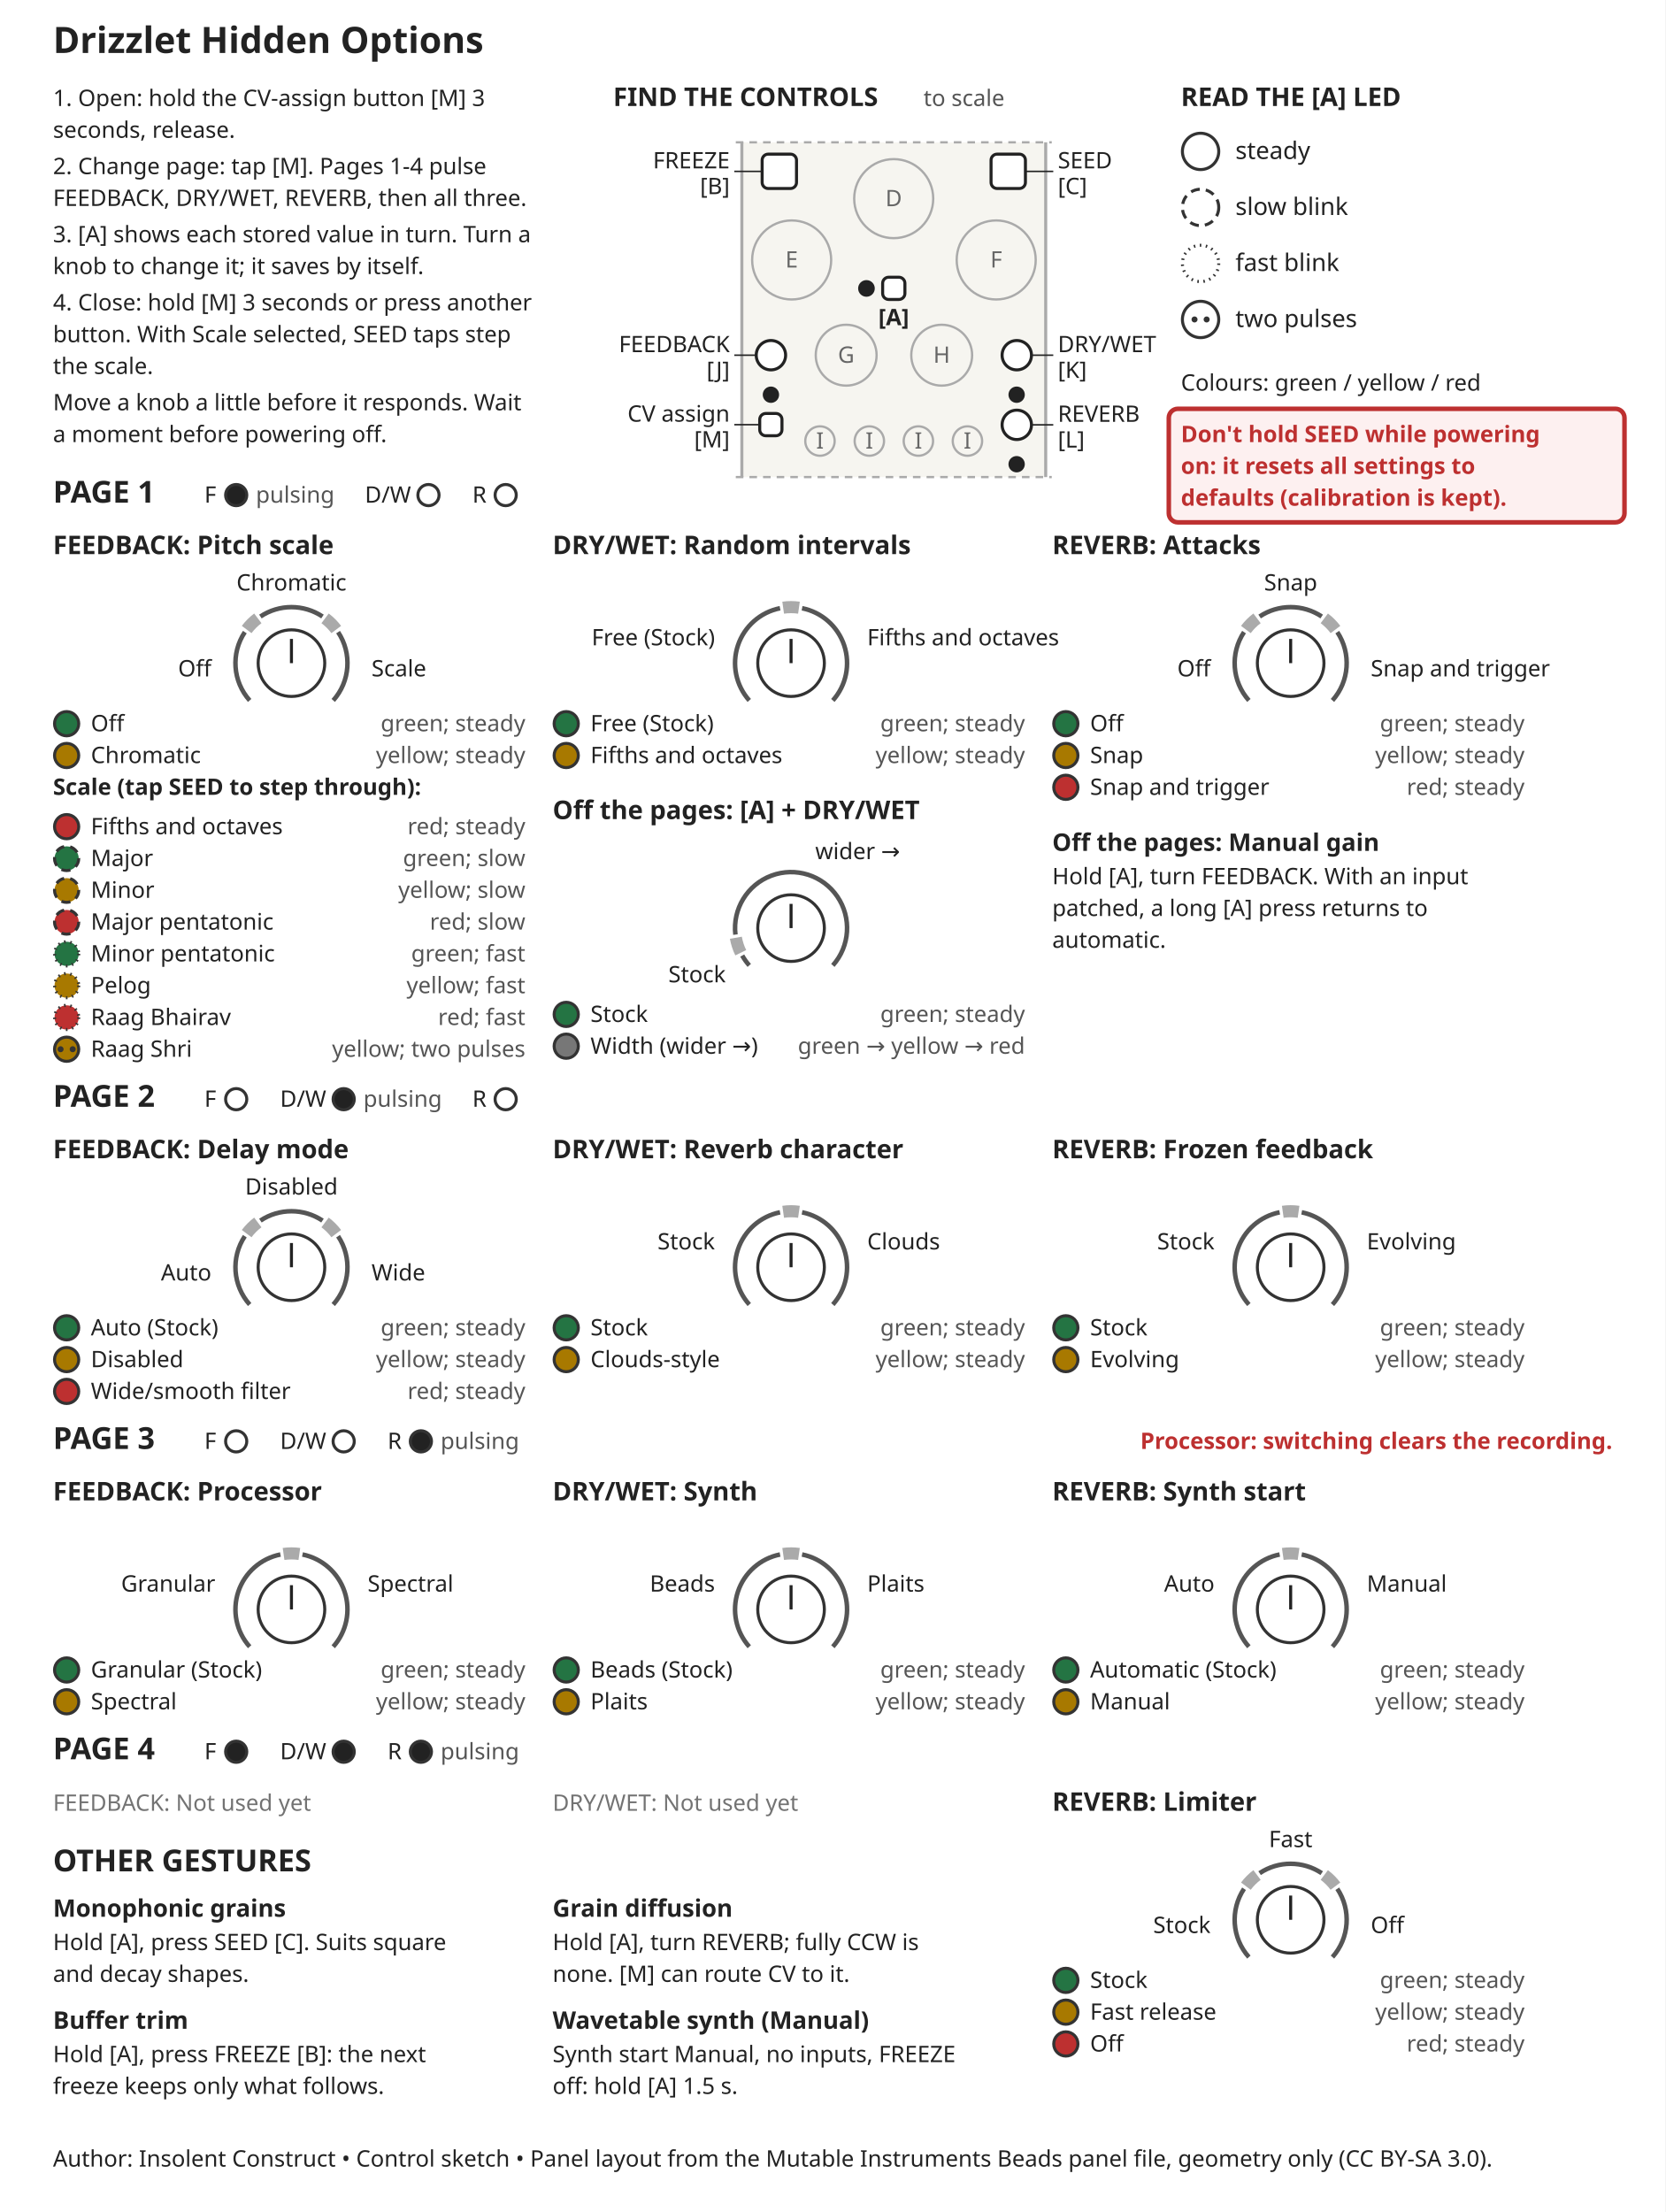
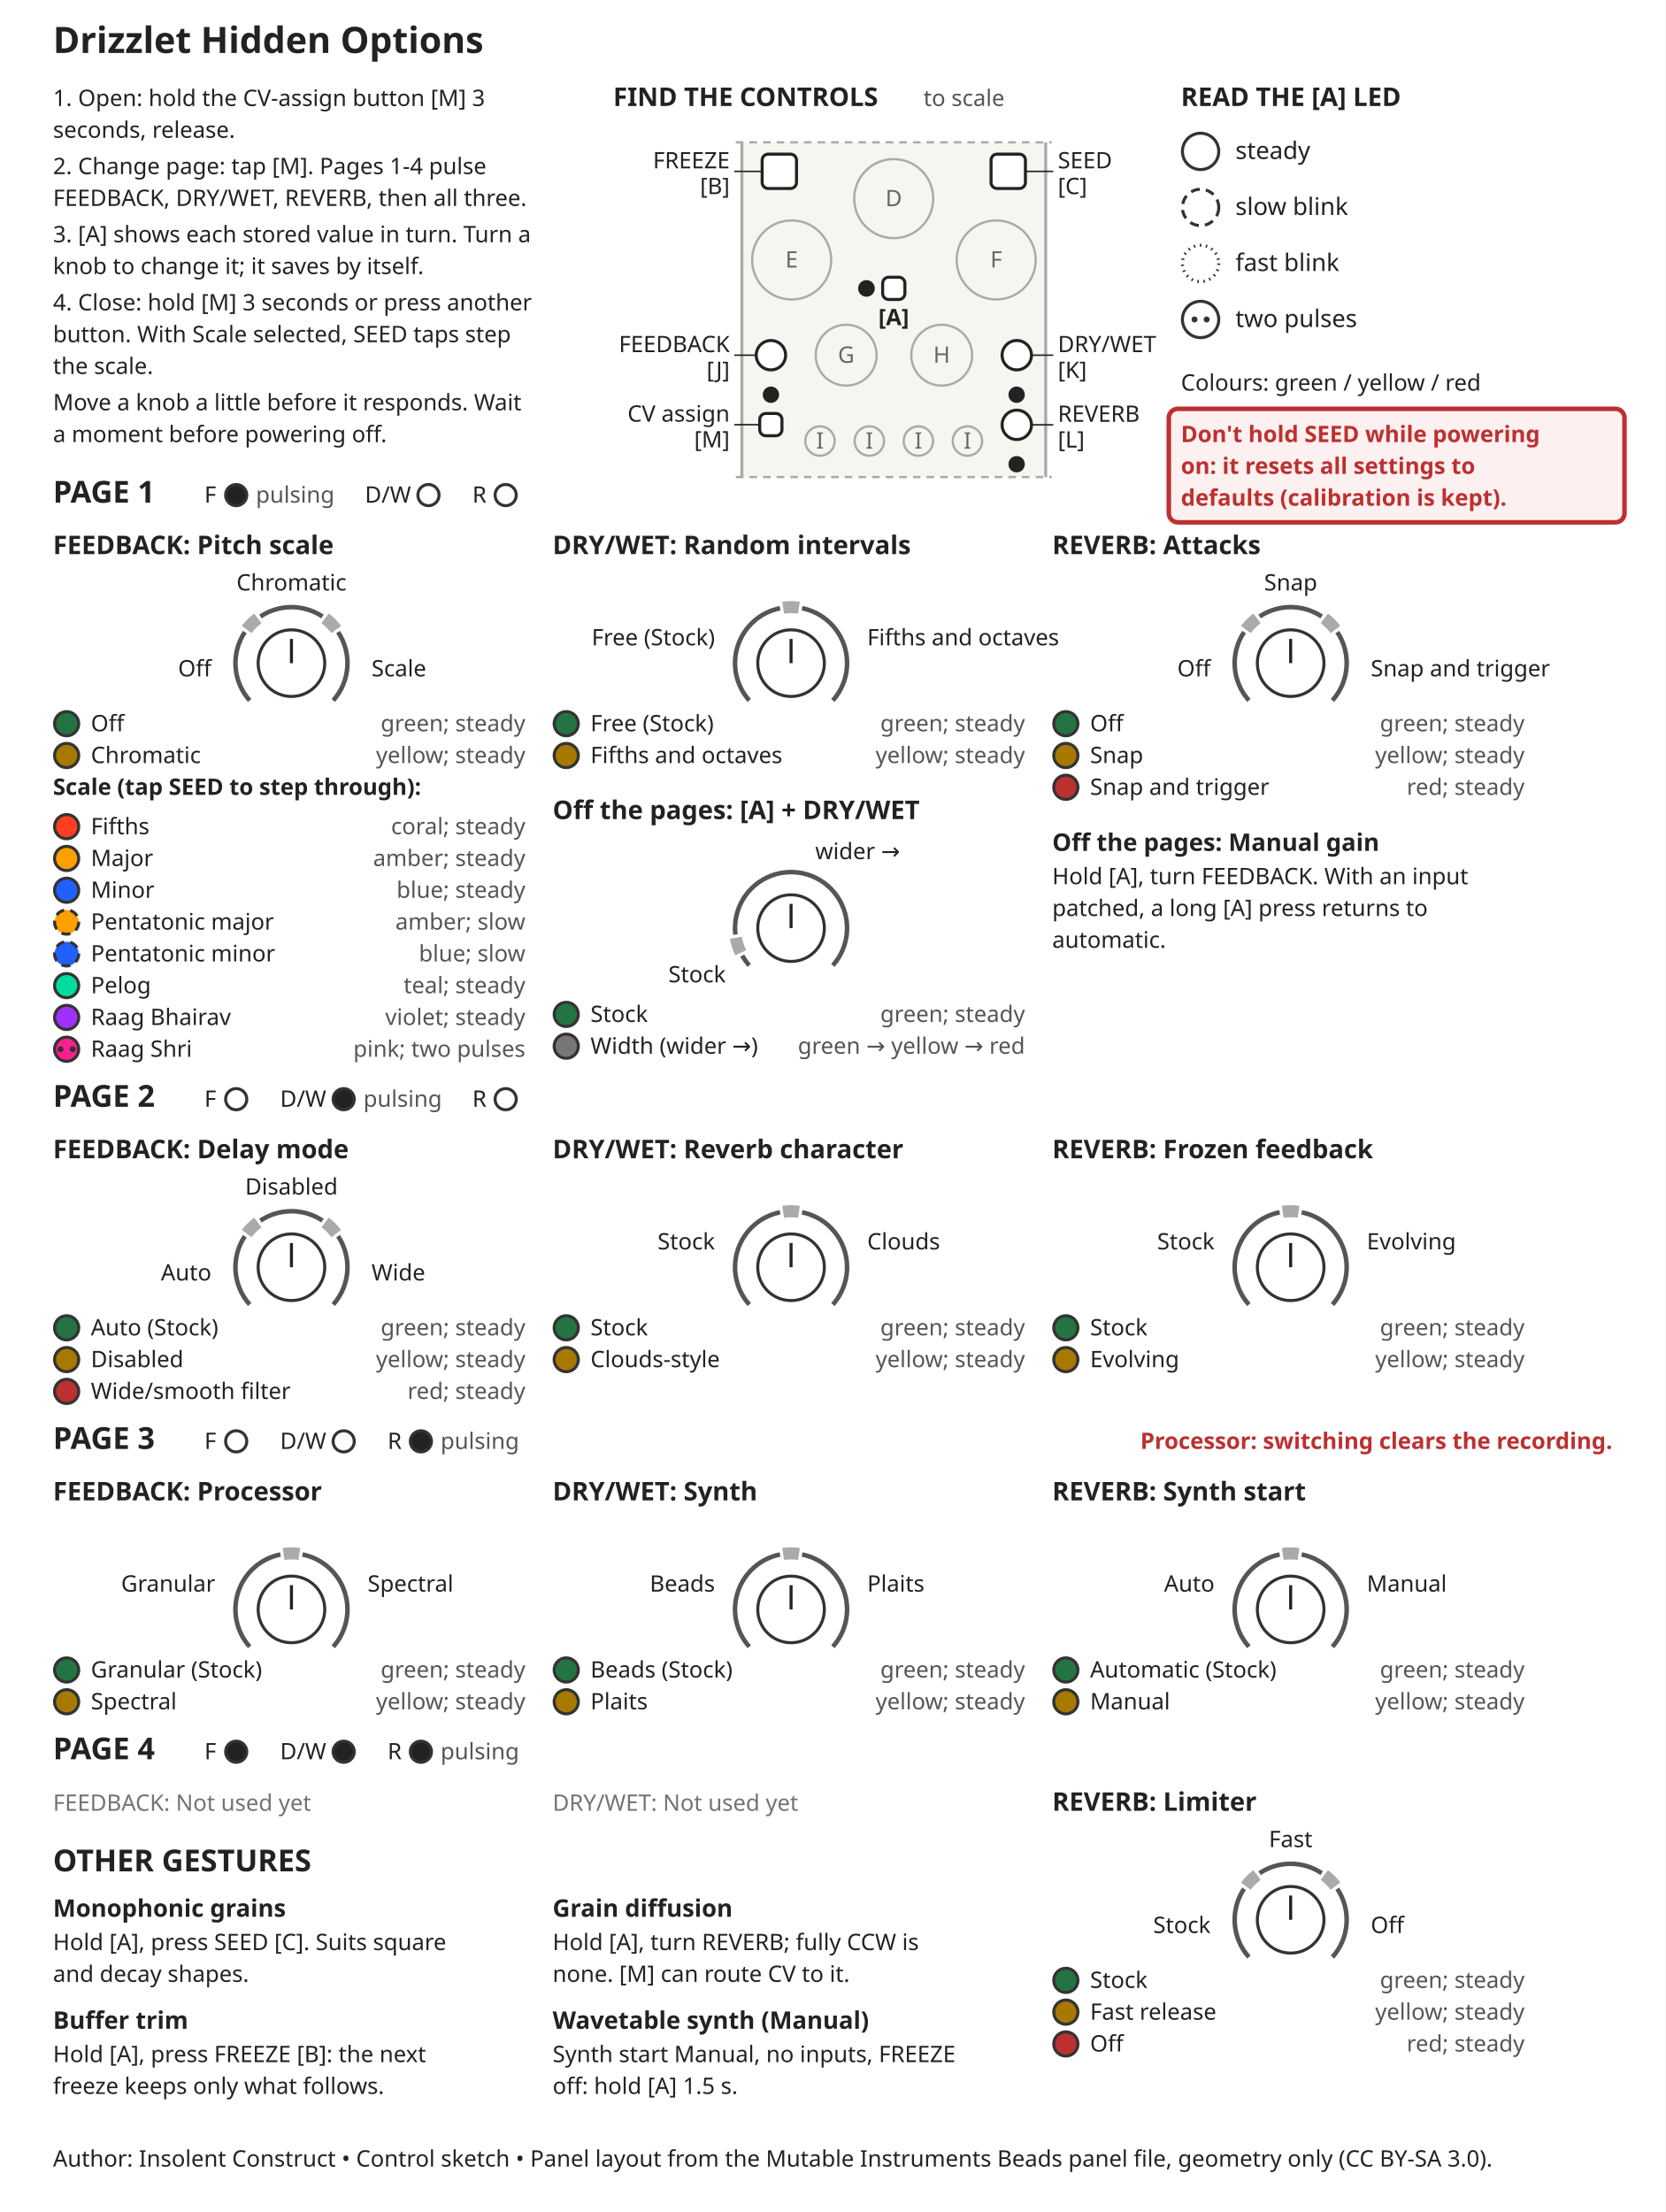
<svg xmlns="http://www.w3.org/2000/svg" width="190mm" height="252.35mm" viewBox="0 0 1100 1461" role="img" aria-labelledby="title desc">
  <rect width="100%" height="100%" fill="white" />
  <g font-family="sans-serif" fill="#222">
    <text x="35" y="35" font-size="24" font-weight="bold" fill="#222" text-anchor="start">Drizzlet Hidden Options</text>
    <text x="35" y="70" font-size="15" font-weight="normal" fill="#222" text-anchor="start">1. Open: hold the CV-assign button [M] 3</text>
    <text x="35" y="91" font-size="15" font-weight="normal" fill="#222" text-anchor="start">seconds, release.</text>
    <text x="35" y="115" font-size="15" font-weight="normal" fill="#222" text-anchor="start">2. Change page: tap [M]. Pages 1-4 pulse</text>
    <text x="35" y="136" font-size="15" font-weight="normal" fill="#222" text-anchor="start">FEEDBACK, DRY/WET, REVERB, then all three.</text>
    <text x="35" y="160" font-size="15" font-weight="normal" fill="#222" text-anchor="start">3. [A] shows each stored value in turn. Turn a</text>
    <text x="35" y="181" font-size="15" font-weight="normal" fill="#222" text-anchor="start">knob to change it; it saves by itself.</text>
    <text x="35" y="205" font-size="15" font-weight="normal" fill="#222" text-anchor="start">4. Close: hold [M] 3 seconds or press another</text>
    <text x="35" y="226" font-size="15" font-weight="normal" fill="#222" text-anchor="start">button. With Scale selected, SEED taps step</text>
    <text x="35" y="247" font-size="15" font-weight="normal" fill="#222" text-anchor="start">the scale.</text>
    <text x="35" y="271" font-size="15" font-weight="normal" fill="#222" text-anchor="start">Move a knob a little before it responds. Wait</text>
    <text x="35" y="292" font-size="15" font-weight="normal" fill="#222" text-anchor="start">a moment before powering off.</text>
    <text x="405" y="70" font-size="17" font-weight="bold" fill="#222" text-anchor="start">FIND THE CONTROLS</text>
    <text x="610" y="70" font-size="15" font-weight="normal" fill="#555" text-anchor="start">to scale</text>
    <rect x="490.0" y="94.0" width="200.7" height="221.1" fill="#f6f5f0" />
    <line x1="486.0" y1="94.0" x2="694.7" y2="94.0" stroke="#aaa" stroke-width="1.5" stroke-dasharray="5 4" />
    <line x1="486.0" y1="315.1" x2="694.7" y2="315.1" stroke="#aaa" stroke-width="1.5" stroke-dasharray="5 4" />
    <line x1="490.0" y1="94.0" x2="490.0" y2="315.1" stroke="#aaa" stroke-width="2" />
    <line x1="690.7" y1="94.0" x2="690.7" y2="315.1" stroke="#aaa" stroke-width="2" />
    <circle cx="541.6" cy="291.3" r="9.7" fill="none" stroke="#aaa" stroke-width="1.5" />
    <text x="541.6" y="296.3" font-size="15" font-weight="normal" fill="#666" text-anchor="middle">I</text>
    <circle cx="574.2" cy="291.3" r="9.7" fill="none" stroke="#aaa" stroke-width="1.5" />
    <text x="574.2" y="296.3" font-size="15" font-weight="normal" fill="#666" text-anchor="middle">I</text>
    <circle cx="606.6" cy="291.3" r="9.7" fill="none" stroke="#aaa" stroke-width="1.5" />
    <text x="606.6" y="296.3" font-size="15" font-weight="normal" fill="#666" text-anchor="middle">I</text>
    <circle cx="639.0" cy="291.3" r="9.7" fill="none" stroke="#aaa" stroke-width="1.5" />
    <text x="639.0" y="296.3" font-size="15" font-weight="normal" fill="#666" text-anchor="middle">I</text>
    <circle cx="558.9" cy="234.6" r="20.1" fill="none" stroke="#aaa" stroke-width="1.5" />
    <text x="558.9" y="239.6" font-size="15" font-weight="normal" fill="#666" text-anchor="middle">G</text>
    <circle cx="522.9" cy="171.7" r="26.1" fill="none" stroke="#aaa" stroke-width="1.5" />
    <text x="522.9" y="176.7" font-size="15" font-weight="normal" fill="#666" text-anchor="middle">E</text>
    <circle cx="658.0" cy="171.7" r="26.1" fill="none" stroke="#aaa" stroke-width="1.5" />
    <text x="658.0" y="176.7" font-size="15" font-weight="normal" fill="#666" text-anchor="middle">F</text>
    <rect x="583.0" y="183.1" width="14.7" height="14.7" rx="4" fill="white" stroke="#222" stroke-width="2" />
    <circle cx="572.3" cy="190.5" r="4.5" fill="#222" stroke="#222" stroke-width="2" />
    <rect x="501.8" y="273.1" width="14.7" height="14.7" rx="4" fill="white" stroke="#222" stroke-width="2" />
    <circle cx="622.0" cy="234.6" r="20.1" fill="none" stroke="#aaa" stroke-width="1.5" />
    <text x="622.0" y="239.6" font-size="15" font-weight="normal" fill="#666" text-anchor="middle">H</text>
    <circle cx="509.2" cy="234.6" r="9.7" fill="white" stroke="#222" stroke-width="2" />
    <circle cx="671.6" cy="234.6" r="9.7" fill="white" stroke="#222" stroke-width="2" />
    <circle cx="671.6" cy="280.6" r="9.7" fill="white" stroke="#222" stroke-width="2" />
    <circle cx="590.3" cy="131.2" r="26.1" fill="none" stroke="#aaa" stroke-width="1.5" />
    <text x="590.3" y="136.2" font-size="15" font-weight="normal" fill="#666" text-anchor="middle">D</text>
    <rect x="503.4" y="101.8" width="22.7" height="22.7" rx="4" fill="white" stroke="#222" stroke-width="2" />
    <rect x="654.6" y="101.8" width="22.7" height="22.7" rx="4" fill="white" stroke="#222" stroke-width="2" />
    <circle cx="509.2" cy="260.7" r="4.4" fill="#222" stroke="#222" stroke-width="2" />
    <circle cx="671.5" cy="260.7" r="4.4" fill="#222" stroke="#222" stroke-width="2" />
    <circle cx="671.5" cy="306.6" r="4.4" fill="#222" stroke="#222" stroke-width="2" />
    <text x="482.0" y="111.2" font-size="15" font-weight="normal" fill="#222" text-anchor="end">FREEZE</text>
    <text x="482.0" y="128.2" font-size="15" font-weight="normal" fill="#222" text-anchor="end">[B]</text>
    <line x1="485.0" y1="113.2" x2="503.4" y2="113.2" stroke="#222" stroke-width="1" />
    <text x="698.7" y="111.2" font-size="15" font-weight="normal" fill="#222" text-anchor="start">SEED</text>
    <text x="698.7" y="128.2" font-size="15" font-weight="normal" fill="#222" text-anchor="start">[C]</text>
    <line x1="695.7" y1="113.2" x2="677.3" y2="113.2" stroke="#222" stroke-width="1" />
    <text x="590.3" y="214.8" font-size="15" font-weight="bold" fill="#222" text-anchor="middle">[A]</text>
    <text x="482.0" y="232.6" font-size="15" font-weight="normal" fill="#222" text-anchor="end">FEEDBACK</text>
    <text x="482.0" y="249.6" font-size="15" font-weight="normal" fill="#222" text-anchor="end">[J]</text>
    <line x1="485.0" y1="234.6" x2="499.6" y2="234.6" stroke="#222" stroke-width="1" />
    <text x="482.0" y="278.5" font-size="15" font-weight="normal" fill="#222" text-anchor="end">CV assign</text>
    <text x="482.0" y="295.5" font-size="15" font-weight="normal" fill="#222" text-anchor="end">[M]</text>
    <line x1="485.0" y1="280.5" x2="501.8" y2="280.5" stroke="#222" stroke-width="1" />
    <text x="698.7" y="232.6" font-size="15" font-weight="normal" fill="#222" text-anchor="start">DRY/WET</text>
    <text x="698.7" y="249.6" font-size="15" font-weight="normal" fill="#222" text-anchor="start">[K]</text>
    <line x1="695.7" y1="234.6" x2="681.2" y2="234.6" stroke="#222" stroke-width="1" />
    <text x="698.7" y="278.6" font-size="15" font-weight="normal" fill="#222" text-anchor="start">REVERB</text>
    <text x="698.7" y="295.6" font-size="15" font-weight="normal" fill="#222" text-anchor="start">[L]</text>
    <line x1="695.7" y1="280.6" x2="681.2" y2="280.6" stroke="#222" stroke-width="1" />
    <text x="780" y="70" font-size="17" font-weight="bold" fill="#222" text-anchor="start">READ THE [A] LED</text>
    <circle cx="793" cy="100" r="12" fill="white" stroke="#333" stroke-width="2" />
    <text x="816" y="105" font-size="16" font-weight="normal" fill="#222" text-anchor="start">steady</text>
    <circle cx="793" cy="137" r="12" fill="white" stroke="#333" stroke-width="2" stroke-dasharray="6 4" />
    <text x="816" y="142" font-size="16" font-weight="normal" fill="#222" text-anchor="start">slow blink</text>
    <circle cx="793" cy="174" r="12" fill="white" stroke="#333" stroke-width="2" stroke-dasharray="1 3" />
    <text x="816" y="179" font-size="16" font-weight="normal" fill="#222" text-anchor="start">fast blink</text>
    <circle cx="793" cy="211" r="12" fill="white" stroke="#333" stroke-width="2" />
    <circle cx="789" cy="211" r="1" fill="#222" stroke="#333" stroke-width="2" />
    <circle cx="797" cy="211" r="1" fill="#222" stroke="#333" stroke-width="2" />
    <text x="816" y="216" font-size="16" font-weight="normal" fill="#222" text-anchor="start">two pulses</text>
    <text x="780" y="258" font-size="15" font-weight="normal" fill="#222" text-anchor="start">Colours: green / yellow / red</text>
    <rect x="772" y="270" width="301" height="75" rx="6" fill="#fdf0f0" stroke="#bd3030" stroke-width="3" />
    <text x="780" y="292" font-size="15" font-weight="bold" fill="#bd3030" text-anchor="start">Don't hold SEED while powering</text>
    <text x="780" y="313" font-size="15" font-weight="bold" fill="#bd3030" text-anchor="start">on: it resets all settings to</text>
    <text x="780" y="334" font-size="15" font-weight="bold" fill="#bd3030" text-anchor="start">defaults (calibration is kept).</text>
    <text x="35" y="332" font-size="20" font-weight="bold" fill="#222" text-anchor="start">PAGE 1</text>
    <text x="135" y="332" font-size="15" font-weight="normal" fill="#222" text-anchor="start">F</text>
    <circle cx="156" cy="327" r="7" fill="#222" stroke="#333" stroke-width="2" />
    <text x="169" y="332" font-size="15" font-weight="normal" fill="#555" text-anchor="start">pulsing</text>
    <text x="241" y="332" font-size="15" font-weight="normal" fill="#222" text-anchor="start">D/W</text>
    <circle cx="283" cy="327" r="7" fill="white" stroke="#333" stroke-width="2" />
    <text x="312" y="332" font-size="15" font-weight="normal" fill="#222" text-anchor="start">R</text>
    <circle cx="334" cy="327" r="7" fill="white" stroke="#333" stroke-width="2" />
    <text x="35" y="366" font-size="17" font-weight="bold" fill="#222" text-anchor="start">FEEDBACK: Pitch scale</text>
    <circle cx="192.5" cy="438" r="22" fill="white" stroke="#333" stroke-width="2" />
    <path d="M 192.5 438 v -16" stroke="#222" stroke-width="2" />
    <path d="M 164.900 462.642 A 37 37 0 0 1 161.703 417.492" fill="none" stroke="#555" stroke-width="3" />
    <text x="139.63" y="446.74" font-size="15" font-weight="normal" fill="#222" text-anchor="end">Off</text>
    <path d="M 171.992 407.203 A 37 37 0 0 1 213.008 407.203" fill="none" stroke="#555" stroke-width="3" />
    <text x="192.5" y="390.0" font-size="15" font-weight="normal" fill="#222" text-anchor="middle">Chromatic</text>
    <path d="M 223.297 417.492 A 37 37 0 0 1 220.100 462.642" fill="none" stroke="#555" stroke-width="3" />
    <text x="245.37" y="446.74" font-size="15" font-weight="normal" fill="#222" text-anchor="start">Scale</text>
    <path d="M 162.912 415.784 A 37 37 0 0 1 170.284 408.412" fill="none" stroke="#aaa" stroke-width="8" />
    <path d="M 214.716 408.412 A 37 37 0 0 1 222.088 415.784" fill="none" stroke="#aaa" stroke-width="8" />
    <circle cx="44" cy="478" r="8" fill="#247443" stroke="#333" stroke-width="2" />
    <text x="60" y="483" font-size="15" font-weight="normal" fill="#222" text-anchor="start">Off</text>
    <text x="347" y="483" font-size="15" font-weight="normal" fill="#555" text-anchor="end">green; steady</text>
    <circle cx="44" cy="499" r="8" fill="#a87900" stroke="#333" stroke-width="2" />
    <text x="60" y="504" font-size="15" font-weight="normal" fill="#222" text-anchor="start">Chromatic</text>
    <text x="347" y="504" font-size="15" font-weight="normal" fill="#555" text-anchor="end">yellow; steady</text>
    <text x="35" y="525" font-size="15" font-weight="bold" fill="#222" text-anchor="start">Scale (tap SEED to step through):</text>
-     <circle cx="44" cy="546" r="8" fill="#bd3030" stroke="#333" stroke-width="2" />
-     <text x="60" y="551" font-size="15" font-weight="normal" fill="#222" text-anchor="start">Fifths and octaves</text>
-     <text x="347" y="551" font-size="15" font-weight="normal" fill="#555" text-anchor="end">red; steady</text>
-     <circle cx="44" cy="567" r="8" fill="#247443" stroke="#333" stroke-width="2" stroke-dasharray="6 4" />
+     <circle cx="44" cy="546" r="8" fill="#ff4020" stroke="#333" stroke-width="2" />
+     <text x="60" y="551" font-size="15" font-weight="normal" fill="#222" text-anchor="start">Fifths</text>
+     <text x="347" y="551" font-size="15" font-weight="normal" fill="#555" text-anchor="end">coral; steady</text>
+     <circle cx="44" cy="567" r="8" fill="#ffa000" stroke="#333" stroke-width="2" />
    <text x="60" y="572" font-size="15" font-weight="normal" fill="#222" text-anchor="start">Major</text>
-     <text x="347" y="572" font-size="15" font-weight="normal" fill="#555" text-anchor="end">green; slow</text>
-     <circle cx="44" cy="588" r="8" fill="#a87900" stroke="#333" stroke-width="2" stroke-dasharray="6 4" />
+     <text x="347" y="572" font-size="15" font-weight="normal" fill="#555" text-anchor="end">amber; steady</text>
+     <circle cx="44" cy="588" r="8" fill="#2060ff" stroke="#333" stroke-width="2" />
    <text x="60" y="593" font-size="15" font-weight="normal" fill="#222" text-anchor="start">Minor</text>
-     <text x="347" y="593" font-size="15" font-weight="normal" fill="#555" text-anchor="end">yellow; slow</text>
-     <circle cx="44" cy="609" r="8" fill="#bd3030" stroke="#333" stroke-width="2" stroke-dasharray="6 4" />
-     <text x="60" y="614" font-size="15" font-weight="normal" fill="#222" text-anchor="start">Major pentatonic</text>
-     <text x="347" y="614" font-size="15" font-weight="normal" fill="#555" text-anchor="end">red; slow</text>
-     <circle cx="44" cy="630" r="8" fill="#247443" stroke="#333" stroke-width="2" stroke-dasharray="1 3" />
-     <text x="60" y="635" font-size="15" font-weight="normal" fill="#222" text-anchor="start">Minor pentatonic</text>
-     <text x="347" y="635" font-size="15" font-weight="normal" fill="#555" text-anchor="end">green; fast</text>
-     <circle cx="44" cy="651" r="8" fill="#a87900" stroke="#333" stroke-width="2" stroke-dasharray="1 3" />
+     <text x="347" y="593" font-size="15" font-weight="normal" fill="#555" text-anchor="end">blue; steady</text>
+     <circle cx="44" cy="609" r="8" fill="#ffa000" stroke="#333" stroke-width="2" stroke-dasharray="6 4" />
+     <text x="60" y="614" font-size="15" font-weight="normal" fill="#222" text-anchor="start">Pentatonic major</text>
+     <text x="347" y="614" font-size="15" font-weight="normal" fill="#555" text-anchor="end">amber; slow</text>
+     <circle cx="44" cy="630" r="8" fill="#2060ff" stroke="#333" stroke-width="2" stroke-dasharray="6 4" />
+     <text x="60" y="635" font-size="15" font-weight="normal" fill="#222" text-anchor="start">Pentatonic minor</text>
+     <text x="347" y="635" font-size="15" font-weight="normal" fill="#555" text-anchor="end">blue; slow</text>
+     <circle cx="44" cy="651" r="8" fill="#00dca0" stroke="#333" stroke-width="2" />
    <text x="60" y="656" font-size="15" font-weight="normal" fill="#222" text-anchor="start">Pelog</text>
-     <text x="347" y="656" font-size="15" font-weight="normal" fill="#555" text-anchor="end">yellow; fast</text>
-     <circle cx="44" cy="672" r="8" fill="#bd3030" stroke="#333" stroke-width="2" stroke-dasharray="1 3" />
+     <text x="347" y="656" font-size="15" font-weight="normal" fill="#555" text-anchor="end">teal; steady</text>
+     <circle cx="44" cy="672" r="8" fill="#a030ff" stroke="#333" stroke-width="2" />
    <text x="60" y="677" font-size="15" font-weight="normal" fill="#222" text-anchor="start">Raag Bhairav</text>
-     <text x="347" y="677" font-size="15" font-weight="normal" fill="#555" text-anchor="end">red; fast</text>
-     <circle cx="44" cy="693" r="8" fill="#a87900" stroke="#333" stroke-width="2" />
+     <text x="347" y="677" font-size="15" font-weight="normal" fill="#555" text-anchor="end">violet; steady</text>
+     <circle cx="44" cy="693" r="8" fill="#ff2090" stroke="#333" stroke-width="2" />
    <circle cx="40" cy="693" r="1" fill="#222" stroke="#333" stroke-width="2" />
    <circle cx="48" cy="693" r="1" fill="#222" stroke="#333" stroke-width="2" />
    <text x="60" y="698" font-size="15" font-weight="normal" fill="#222" text-anchor="start">Raag Shri</text>
-     <text x="347" y="698" font-size="15" font-weight="normal" fill="#555" text-anchor="end">yellow; two pulses</text>
+     <text x="347" y="698" font-size="15" font-weight="normal" fill="#555" text-anchor="end">pink; two pulses</text>
    <text x="365" y="366" font-size="17" font-weight="bold" fill="#222" text-anchor="start">DRY/WET: Random intervals</text>
    <circle cx="522.5" cy="438" r="22" fill="white" stroke="#333" stroke-width="2" />
    <path d="M 522.5 438 v -16" stroke="#222" stroke-width="2" />
    <path d="M 494.900 462.642 A 37 37 0 0 1 515.225 401.722" fill="none" stroke="#555" stroke-width="3" />
    <text x="472.22" y="426.23" font-size="15" font-weight="normal" fill="#222" text-anchor="end">Free (Stock)</text>
    <path d="M 529.775 401.722 A 37 37 0 0 1 550.100 462.642" fill="none" stroke="#555" stroke-width="3" />
    <text x="572.78" y="426.23" font-size="15" font-weight="normal" fill="#222" text-anchor="start">Fifths and octaves</text>
    <path d="M 517.287 401.369 A 37 37 0 0 1 527.713 401.369" fill="none" stroke="#aaa" stroke-width="8" />
    <circle cx="374" cy="478" r="8" fill="#247443" stroke="#333" stroke-width="2" />
    <text x="390" y="483" font-size="15" font-weight="normal" fill="#222" text-anchor="start">Free (Stock)</text>
    <text x="677" y="483" font-size="15" font-weight="normal" fill="#555" text-anchor="end">green; steady</text>
    <circle cx="374" cy="499" r="8" fill="#a87900" stroke="#333" stroke-width="2" />
    <text x="390" y="504" font-size="15" font-weight="normal" fill="#222" text-anchor="start">Fifths and octaves</text>
    <text x="677" y="504" font-size="15" font-weight="normal" fill="#555" text-anchor="end">yellow; steady</text>
    <text x="695" y="366" font-size="17" font-weight="bold" fill="#222" text-anchor="start">REVERB: Attacks</text>
    <circle cx="852.5" cy="438" r="22" fill="white" stroke="#333" stroke-width="2" />
    <path d="M 852.5 438 v -16" stroke="#222" stroke-width="2" />
    <path d="M 824.900 462.642 A 37 37 0 0 1 821.703 417.492" fill="none" stroke="#555" stroke-width="3" />
    <text x="799.63" y="446.74" font-size="15" font-weight="normal" fill="#222" text-anchor="end">Off</text>
    <path d="M 831.992 407.203 A 37 37 0 0 1 873.008 407.203" fill="none" stroke="#555" stroke-width="3" />
    <text x="852.5" y="390.0" font-size="15" font-weight="normal" fill="#222" text-anchor="middle">Snap</text>
    <path d="M 883.297 417.492 A 37 37 0 0 1 880.100 462.642" fill="none" stroke="#555" stroke-width="3" />
    <text x="905.37" y="446.74" font-size="15" font-weight="normal" fill="#222" text-anchor="start">Snap and trigger</text>
    <path d="M 822.912 415.784 A 37 37 0 0 1 830.284 408.412" fill="none" stroke="#aaa" stroke-width="8" />
    <path d="M 874.716 408.412 A 37 37 0 0 1 882.088 415.784" fill="none" stroke="#aaa" stroke-width="8" />
    <circle cx="704" cy="478" r="8" fill="#247443" stroke="#333" stroke-width="2" />
    <text x="720" y="483" font-size="15" font-weight="normal" fill="#222" text-anchor="start">Off</text>
    <text x="1007" y="483" font-size="15" font-weight="normal" fill="#555" text-anchor="end">green; steady</text>
    <circle cx="704" cy="499" r="8" fill="#a87900" stroke="#333" stroke-width="2" />
    <text x="720" y="504" font-size="15" font-weight="normal" fill="#222" text-anchor="start">Snap</text>
    <text x="1007" y="504" font-size="15" font-weight="normal" fill="#555" text-anchor="end">yellow; steady</text>
    <circle cx="704" cy="520" r="8" fill="#bd3030" stroke="#333" stroke-width="2" />
    <text x="720" y="525" font-size="15" font-weight="normal" fill="#222" text-anchor="start">Snap and trigger</text>
    <text x="1007" y="525" font-size="15" font-weight="normal" fill="#555" text-anchor="end">red; steady</text>
    <text x="365" y="541" font-size="17" font-weight="bold" fill="#222" text-anchor="start">Off the pages: [A] + DRY/WET</text>
    <circle cx="522.5" cy="613" r="22" fill="white" stroke="#333" stroke-width="2" />
    <path d="M 522.5 613 v -16" stroke="#222" stroke-width="2" />
    <path d="M 494.900 637.642 A 37 37 0 0 1 490.246 631.130" fill="none" stroke="#555" stroke-width="3" />
    <text x="479.38" y="648.81" font-size="15" font-weight="normal" fill="#222" text-anchor="end">Stock</text>
    <path d="M 485.750 617.291 A 37 37 0 1 1 550.100 637.642" fill="none" stroke="#555" stroke-width="3" />
    <text x="538.48" y="567.47" font-size="15" font-weight="normal" fill="#222" text-anchor="start">wider →</text>
    <path d="M 489.273 629.278 A 37 37 0 0 1 486.051 619.361" fill="none" stroke="#aaa" stroke-width="8" />
    <circle cx="374" cy="670" r="8" fill="#247443" stroke="#333" stroke-width="2" />
    <text x="390" y="675" font-size="15" font-weight="normal" fill="#222" text-anchor="start">Stock</text>
    <text x="677" y="675" font-size="15" font-weight="normal" fill="#555" text-anchor="end">green; steady</text>
    <circle cx="374" cy="691" r="8" fill="#777" stroke="#333" stroke-width="2" />
    <text x="390" y="696" font-size="15" font-weight="normal" fill="#222" text-anchor="start">Width (wider →)</text>
    <text x="677" y="696" font-size="15" font-weight="normal" fill="#555" text-anchor="end">green → yellow → red</text>
    <text x="695" y="562" font-size="16" font-weight="bold" fill="#222" text-anchor="start">Off the pages: Manual gain</text>
    <text x="695" y="584" font-size="15" font-weight="normal" fill="#222" text-anchor="start">Hold [A], turn FEEDBACK. With an input</text>
    <text x="695" y="605" font-size="15" font-weight="normal" fill="#222" text-anchor="start">patched, a long [A] press returns to</text>
    <text x="695" y="626" font-size="15" font-weight="normal" fill="#222" text-anchor="start">automatic.</text>
    <text x="35" y="731" font-size="20" font-weight="bold" fill="#222" text-anchor="start">PAGE 2</text>
    <text x="135" y="731" font-size="15" font-weight="normal" fill="#222" text-anchor="start">F</text>
    <circle cx="156" cy="726" r="7" fill="white" stroke="#333" stroke-width="2" />
    <text x="185" y="731" font-size="15" font-weight="normal" fill="#222" text-anchor="start">D/W</text>
    <circle cx="227" cy="726" r="7" fill="#222" stroke="#333" stroke-width="2" />
    <text x="240" y="731" font-size="15" font-weight="normal" fill="#555" text-anchor="start">pulsing</text>
    <text x="312" y="731" font-size="15" font-weight="normal" fill="#222" text-anchor="start">R</text>
    <circle cx="334" cy="726" r="7" fill="white" stroke="#333" stroke-width="2" />
    <text x="35" y="765" font-size="17" font-weight="bold" fill="#222" text-anchor="start">FEEDBACK: Delay mode</text>
    <circle cx="192.5" cy="837" r="22" fill="white" stroke="#333" stroke-width="2" />
    <path d="M 192.5 837 v -16" stroke="#222" stroke-width="2" />
    <path d="M 164.900 861.642 A 37 37 0 0 1 161.703 816.492" fill="none" stroke="#555" stroke-width="3" />
    <text x="139.63" y="845.74" font-size="15" font-weight="normal" fill="#222" text-anchor="end">Auto</text>
    <path d="M 171.992 806.203 A 37 37 0 0 1 213.008 806.203" fill="none" stroke="#555" stroke-width="3" />
    <text x="192.5" y="789.0" font-size="15" font-weight="normal" fill="#222" text-anchor="middle">Disabled</text>
    <path d="M 223.297 816.492 A 37 37 0 0 1 220.100 861.642" fill="none" stroke="#555" stroke-width="3" />
    <text x="245.37" y="845.74" font-size="15" font-weight="normal" fill="#222" text-anchor="start">Wide</text>
    <path d="M 162.912 814.784 A 37 37 0 0 1 170.284 807.412" fill="none" stroke="#aaa" stroke-width="8" />
    <path d="M 214.716 807.412 A 37 37 0 0 1 222.088 814.784" fill="none" stroke="#aaa" stroke-width="8" />
    <circle cx="44" cy="877" r="8" fill="#247443" stroke="#333" stroke-width="2" />
    <text x="60" y="882" font-size="15" font-weight="normal" fill="#222" text-anchor="start">Auto (Stock)</text>
    <text x="347" y="882" font-size="15" font-weight="normal" fill="#555" text-anchor="end">green; steady</text>
    <circle cx="44" cy="898" r="8" fill="#a87900" stroke="#333" stroke-width="2" />
    <text x="60" y="903" font-size="15" font-weight="normal" fill="#222" text-anchor="start">Disabled</text>
    <text x="347" y="903" font-size="15" font-weight="normal" fill="#555" text-anchor="end">yellow; steady</text>
    <circle cx="44" cy="919" r="8" fill="#bd3030" stroke="#333" stroke-width="2" />
    <text x="60" y="924" font-size="15" font-weight="normal" fill="#222" text-anchor="start">Wide/smooth filter</text>
    <text x="347" y="924" font-size="15" font-weight="normal" fill="#555" text-anchor="end">red; steady</text>
    <text x="365" y="765" font-size="17" font-weight="bold" fill="#222" text-anchor="start">DRY/WET: Reverb character</text>
    <circle cx="522.5" cy="837" r="22" fill="white" stroke="#333" stroke-width="2" />
    <path d="M 522.5 837 v -16" stroke="#222" stroke-width="2" />
    <path d="M 494.900 861.642 A 37 37 0 0 1 515.225 800.722" fill="none" stroke="#555" stroke-width="3" />
    <text x="472.22" y="825.23" font-size="15" font-weight="normal" fill="#222" text-anchor="end">Stock</text>
    <path d="M 529.775 800.722 A 37 37 0 0 1 550.100 861.642" fill="none" stroke="#555" stroke-width="3" />
    <text x="572.78" y="825.23" font-size="15" font-weight="normal" fill="#222" text-anchor="start">Clouds</text>
    <path d="M 517.287 800.369 A 37 37 0 0 1 527.713 800.369" fill="none" stroke="#aaa" stroke-width="8" />
    <circle cx="374" cy="877" r="8" fill="#247443" stroke="#333" stroke-width="2" />
    <text x="390" y="882" font-size="15" font-weight="normal" fill="#222" text-anchor="start">Stock</text>
    <text x="677" y="882" font-size="15" font-weight="normal" fill="#555" text-anchor="end">green; steady</text>
    <circle cx="374" cy="898" r="8" fill="#a87900" stroke="#333" stroke-width="2" />
    <text x="390" y="903" font-size="15" font-weight="normal" fill="#222" text-anchor="start">Clouds-style</text>
    <text x="677" y="903" font-size="15" font-weight="normal" fill="#555" text-anchor="end">yellow; steady</text>
    <text x="695" y="765" font-size="17" font-weight="bold" fill="#222" text-anchor="start">REVERB: Frozen feedback</text>
    <circle cx="852.5" cy="837" r="22" fill="white" stroke="#333" stroke-width="2" />
    <path d="M 852.5 837 v -16" stroke="#222" stroke-width="2" />
    <path d="M 824.900 861.642 A 37 37 0 0 1 845.225 800.722" fill="none" stroke="#555" stroke-width="3" />
    <text x="802.22" y="825.23" font-size="15" font-weight="normal" fill="#222" text-anchor="end">Stock</text>
    <path d="M 859.775 800.722 A 37 37 0 0 1 880.100 861.642" fill="none" stroke="#555" stroke-width="3" />
    <text x="902.78" y="825.23" font-size="15" font-weight="normal" fill="#222" text-anchor="start">Evolving</text>
    <path d="M 847.287 800.369 A 37 37 0 0 1 857.713 800.369" fill="none" stroke="#aaa" stroke-width="8" />
    <circle cx="704" cy="877" r="8" fill="#247443" stroke="#333" stroke-width="2" />
    <text x="720" y="882" font-size="15" font-weight="normal" fill="#222" text-anchor="start">Stock</text>
    <text x="1007" y="882" font-size="15" font-weight="normal" fill="#555" text-anchor="end">green; steady</text>
    <circle cx="704" cy="898" r="8" fill="#a87900" stroke="#333" stroke-width="2" />
    <text x="720" y="903" font-size="15" font-weight="normal" fill="#222" text-anchor="start">Evolving</text>
    <text x="1007" y="903" font-size="15" font-weight="normal" fill="#555" text-anchor="end">yellow; steady</text>
    <text x="35" y="957" font-size="20" font-weight="bold" fill="#222" text-anchor="start">PAGE 3</text>
    <text x="135" y="957" font-size="15" font-weight="normal" fill="#222" text-anchor="start">F</text>
    <circle cx="156" cy="952" r="7" fill="white" stroke="#333" stroke-width="2" />
    <text x="185" y="957" font-size="15" font-weight="normal" fill="#222" text-anchor="start">D/W</text>
    <circle cx="227" cy="952" r="7" fill="white" stroke="#333" stroke-width="2" />
    <text x="256" y="957" font-size="15" font-weight="normal" fill="#222" text-anchor="start">R</text>
    <circle cx="278" cy="952" r="7" fill="#222" stroke="#333" stroke-width="2" />
    <text x="291" y="957" font-size="15" font-weight="normal" fill="#555" text-anchor="start">pulsing</text>
    <text x="1065" y="957" font-size="15" font-weight="bold" fill="#bd3030" text-anchor="end">Processor: switching clears the recording.</text>
    <text x="35" y="991" font-size="17" font-weight="bold" fill="#222" text-anchor="start">FEEDBACK: Processor</text>
    <circle cx="192.5" cy="1063" r="22" fill="white" stroke="#333" stroke-width="2" />
    <path d="M 192.5 1063 v -16" stroke="#222" stroke-width="2" />
    <path d="M 164.900 1087.642 A 37 37 0 0 1 185.225 1026.722" fill="none" stroke="#555" stroke-width="3" />
    <text x="142.22" y="1051.23" font-size="15" font-weight="normal" fill="#222" text-anchor="end">Granular</text>
    <path d="M 199.775 1026.722 A 37 37 0 0 1 220.100 1087.642" fill="none" stroke="#555" stroke-width="3" />
    <text x="242.78" y="1051.23" font-size="15" font-weight="normal" fill="#222" text-anchor="start">Spectral</text>
    <path d="M 187.287 1026.369 A 37 37 0 0 1 197.713 1026.369" fill="none" stroke="#aaa" stroke-width="8" />
    <circle cx="44" cy="1103" r="8" fill="#247443" stroke="#333" stroke-width="2" />
    <text x="60" y="1108" font-size="15" font-weight="normal" fill="#222" text-anchor="start">Granular (Stock)</text>
    <text x="347" y="1108" font-size="15" font-weight="normal" fill="#555" text-anchor="end">green; steady</text>
    <circle cx="44" cy="1124" r="8" fill="#a87900" stroke="#333" stroke-width="2" />
    <text x="60" y="1129" font-size="15" font-weight="normal" fill="#222" text-anchor="start">Spectral</text>
    <text x="347" y="1129" font-size="15" font-weight="normal" fill="#555" text-anchor="end">yellow; steady</text>
    <text x="365" y="991" font-size="17" font-weight="bold" fill="#222" text-anchor="start">DRY/WET: Synth</text>
    <circle cx="522.5" cy="1063" r="22" fill="white" stroke="#333" stroke-width="2" />
    <path d="M 522.5 1063 v -16" stroke="#222" stroke-width="2" />
    <path d="M 494.900 1087.642 A 37 37 0 0 1 515.225 1026.722" fill="none" stroke="#555" stroke-width="3" />
    <text x="472.22" y="1051.23" font-size="15" font-weight="normal" fill="#222" text-anchor="end">Beads</text>
    <path d="M 529.775 1026.722 A 37 37 0 0 1 550.100 1087.642" fill="none" stroke="#555" stroke-width="3" />
    <text x="572.78" y="1051.23" font-size="15" font-weight="normal" fill="#222" text-anchor="start">Plaits</text>
    <path d="M 517.287 1026.369 A 37 37 0 0 1 527.713 1026.369" fill="none" stroke="#aaa" stroke-width="8" />
    <circle cx="374" cy="1103" r="8" fill="#247443" stroke="#333" stroke-width="2" />
    <text x="390" y="1108" font-size="15" font-weight="normal" fill="#222" text-anchor="start">Beads (Stock)</text>
    <text x="677" y="1108" font-size="15" font-weight="normal" fill="#555" text-anchor="end">green; steady</text>
    <circle cx="374" cy="1124" r="8" fill="#a87900" stroke="#333" stroke-width="2" />
    <text x="390" y="1129" font-size="15" font-weight="normal" fill="#222" text-anchor="start">Plaits</text>
    <text x="677" y="1129" font-size="15" font-weight="normal" fill="#555" text-anchor="end">yellow; steady</text>
    <text x="695" y="991" font-size="17" font-weight="bold" fill="#222" text-anchor="start">REVERB: Synth start</text>
    <circle cx="852.5" cy="1063" r="22" fill="white" stroke="#333" stroke-width="2" />
    <path d="M 852.5 1063 v -16" stroke="#222" stroke-width="2" />
    <path d="M 824.900 1087.642 A 37 37 0 0 1 845.225 1026.722" fill="none" stroke="#555" stroke-width="3" />
    <text x="802.22" y="1051.23" font-size="15" font-weight="normal" fill="#222" text-anchor="end">Auto</text>
    <path d="M 859.775 1026.722 A 37 37 0 0 1 880.100 1087.642" fill="none" stroke="#555" stroke-width="3" />
    <text x="902.78" y="1051.23" font-size="15" font-weight="normal" fill="#222" text-anchor="start">Manual</text>
    <path d="M 847.287 1026.369 A 37 37 0 0 1 857.713 1026.369" fill="none" stroke="#aaa" stroke-width="8" />
    <circle cx="704" cy="1103" r="8" fill="#247443" stroke="#333" stroke-width="2" />
    <text x="720" y="1108" font-size="15" font-weight="normal" fill="#222" text-anchor="start">Automatic (Stock)</text>
    <text x="1007" y="1108" font-size="15" font-weight="normal" fill="#555" text-anchor="end">green; steady</text>
    <circle cx="704" cy="1124" r="8" fill="#a87900" stroke="#333" stroke-width="2" />
    <text x="720" y="1129" font-size="15" font-weight="normal" fill="#222" text-anchor="start">Manual</text>
    <text x="1007" y="1129" font-size="15" font-weight="normal" fill="#555" text-anchor="end">yellow; steady</text>
    <text x="35" y="1162" font-size="20" font-weight="bold" fill="#222" text-anchor="start">PAGE 4</text>
    <text x="135" y="1162" font-size="15" font-weight="normal" fill="#222" text-anchor="start">F</text>
    <circle cx="156" cy="1157" r="7" fill="#222" stroke="#333" stroke-width="2" />
    <text x="185" y="1162" font-size="15" font-weight="normal" fill="#222" text-anchor="start">D/W</text>
    <circle cx="227" cy="1157" r="7" fill="#222" stroke="#333" stroke-width="2" />
    <text x="256" y="1162" font-size="15" font-weight="normal" fill="#222" text-anchor="start">R</text>
    <circle cx="278" cy="1157" r="7" fill="#222" stroke="#333" stroke-width="2" />
    <text x="291" y="1162" font-size="15" font-weight="normal" fill="#555" text-anchor="start">pulsing</text>
    <text x="35" y="1196" font-size="15" font-weight="normal" fill="#737373" text-anchor="start">FEEDBACK: Not used yet</text>
    <text x="365" y="1196" font-size="15" font-weight="normal" fill="#737373" text-anchor="start">DRY/WET: Not used yet</text>
    <text x="695" y="1196" font-size="17" font-weight="bold" fill="#222" text-anchor="start">REVERB: Limiter</text>
    <circle cx="852.5" cy="1268" r="22" fill="white" stroke="#333" stroke-width="2" />
    <path d="M 852.5 1268 v -16" stroke="#222" stroke-width="2" />
    <path d="M 824.900 1292.642 A 37 37 0 0 1 821.703 1247.492" fill="none" stroke="#555" stroke-width="3" />
    <text x="799.63" y="1276.74" font-size="15" font-weight="normal" fill="#222" text-anchor="end">Stock</text>
    <path d="M 831.992 1237.203 A 37 37 0 0 1 873.008 1237.203" fill="none" stroke="#555" stroke-width="3" />
    <text x="852.5" y="1220.0" font-size="15" font-weight="normal" fill="#222" text-anchor="middle">Fast</text>
    <path d="M 883.297 1247.492 A 37 37 0 0 1 880.100 1292.642" fill="none" stroke="#555" stroke-width="3" />
    <text x="905.37" y="1276.74" font-size="15" font-weight="normal" fill="#222" text-anchor="start">Off</text>
    <path d="M 822.912 1245.784 A 37 37 0 0 1 830.284 1238.412" fill="none" stroke="#aaa" stroke-width="8" />
    <path d="M 874.716 1238.412 A 37 37 0 0 1 882.088 1245.784" fill="none" stroke="#aaa" stroke-width="8" />
    <circle cx="704" cy="1308" r="8" fill="#247443" stroke="#333" stroke-width="2" />
    <text x="720" y="1313" font-size="15" font-weight="normal" fill="#222" text-anchor="start">Stock</text>
    <text x="1007" y="1313" font-size="15" font-weight="normal" fill="#555" text-anchor="end">green; steady</text>
    <circle cx="704" cy="1329" r="8" fill="#a87900" stroke="#333" stroke-width="2" />
    <text x="720" y="1334" font-size="15" font-weight="normal" fill="#222" text-anchor="start">Fast release</text>
    <text x="1007" y="1334" font-size="15" font-weight="normal" fill="#555" text-anchor="end">yellow; steady</text>
    <circle cx="704" cy="1350" r="8" fill="#bd3030" stroke="#333" stroke-width="2" />
    <text x="720" y="1355" font-size="15" font-weight="normal" fill="#222" text-anchor="start">Off</text>
    <text x="1007" y="1355" font-size="15" font-weight="normal" fill="#555" text-anchor="end">red; steady</text>
    <text x="35" y="1236" font-size="20" font-weight="bold" fill="#222" text-anchor="start">OTHER GESTURES</text>
    <text x="35" y="1266" font-size="16" font-weight="bold" fill="#222" text-anchor="start">Monophonic grains</text>
    <text x="35" y="1288" font-size="15" font-weight="normal" fill="#222" text-anchor="start">Hold [A], press SEED [C]. Suits square</text>
    <text x="35" y="1309" font-size="15" font-weight="normal" fill="#222" text-anchor="start">and decay shapes.</text>
    <text x="35" y="1340" font-size="16" font-weight="bold" fill="#222" text-anchor="start">Buffer trim</text>
    <text x="35" y="1362" font-size="15" font-weight="normal" fill="#222" text-anchor="start">Hold [A], press FREEZE [B]: the next</text>
    <text x="35" y="1383" font-size="15" font-weight="normal" fill="#222" text-anchor="start">freeze keeps only what follows.</text>
    <text x="365" y="1266" font-size="16" font-weight="bold" fill="#222" text-anchor="start">Grain diffusion</text>
    <text x="365" y="1288" font-size="15" font-weight="normal" fill="#222" text-anchor="start">Hold [A], turn REVERB; fully CCW is</text>
    <text x="365" y="1309" font-size="15" font-weight="normal" fill="#222" text-anchor="start">none. [M] can route CV to it.</text>
    <text x="365" y="1340" font-size="16" font-weight="bold" fill="#222" text-anchor="start">Wavetable synth (Manual)</text>
    <text x="365" y="1362" font-size="15" font-weight="normal" fill="#222" text-anchor="start">Synth start Manual, no inputs, FREEZE</text>
    <text x="365" y="1383" font-size="15" font-weight="normal" fill="#222" text-anchor="start">off: hold [A] 1.5 s.</text>
    <text x="35" y="1431" font-size="15" font-weight="normal" fill="#222" text-anchor="start">Author: Insolent Construct • Control sketch • Panel layout from the Mutable Instruments Beads panel file, geometry only (CC BY-SA 3.0).</text>
  </g>
</svg>
